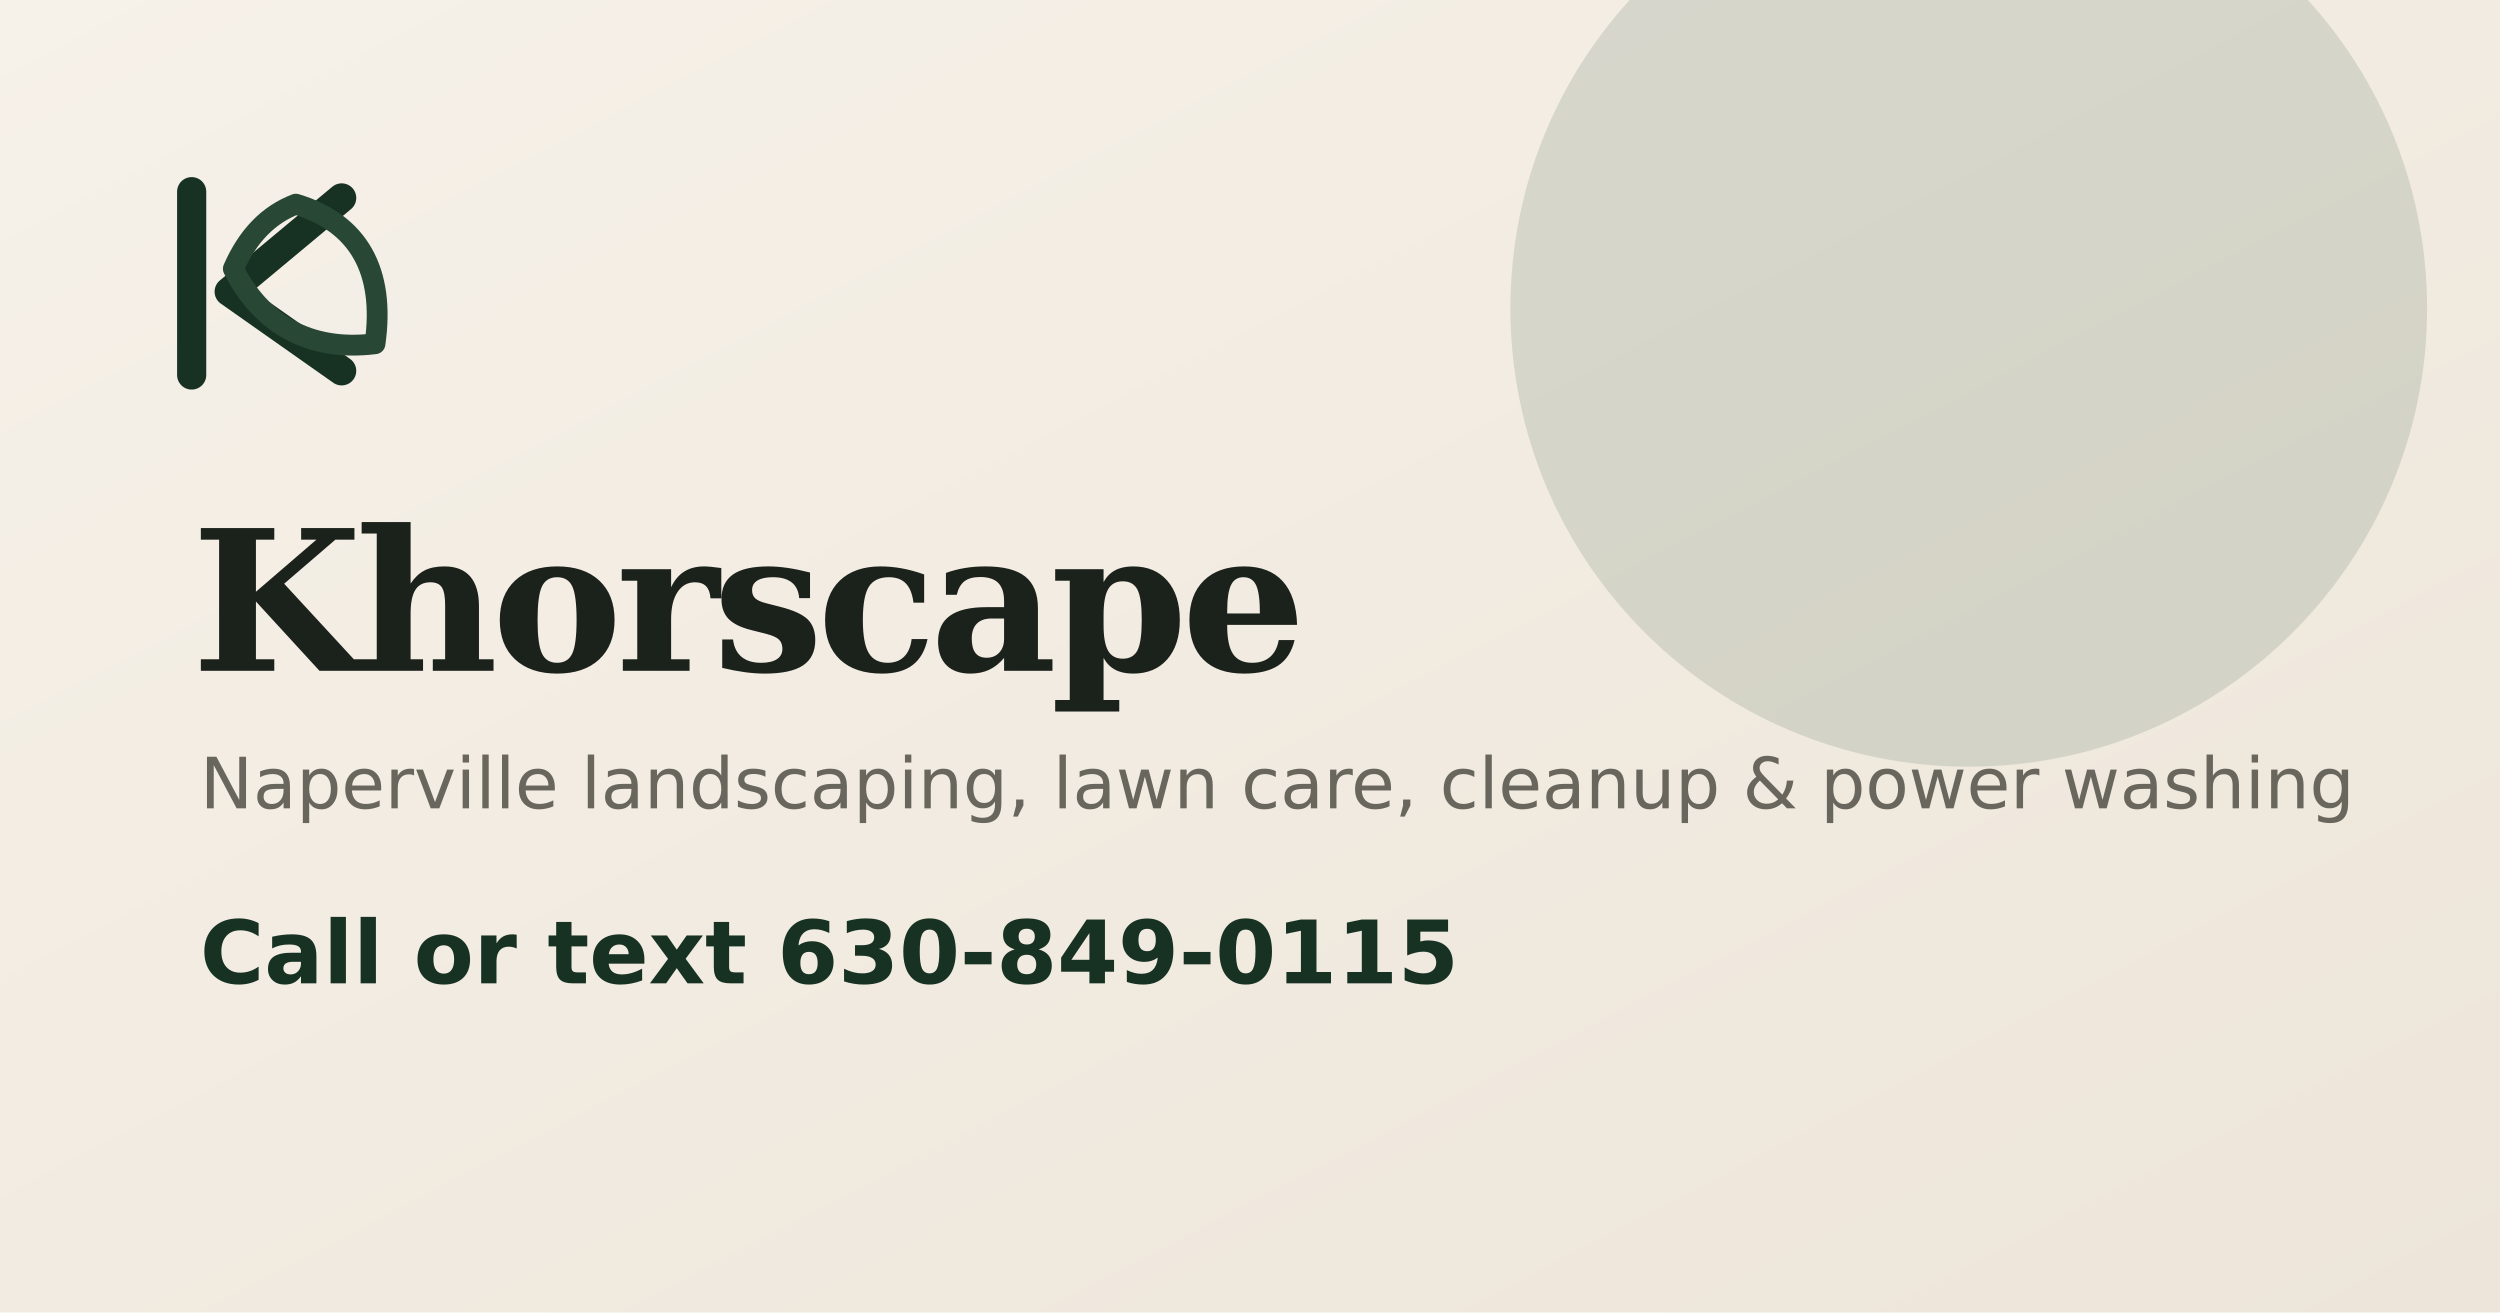
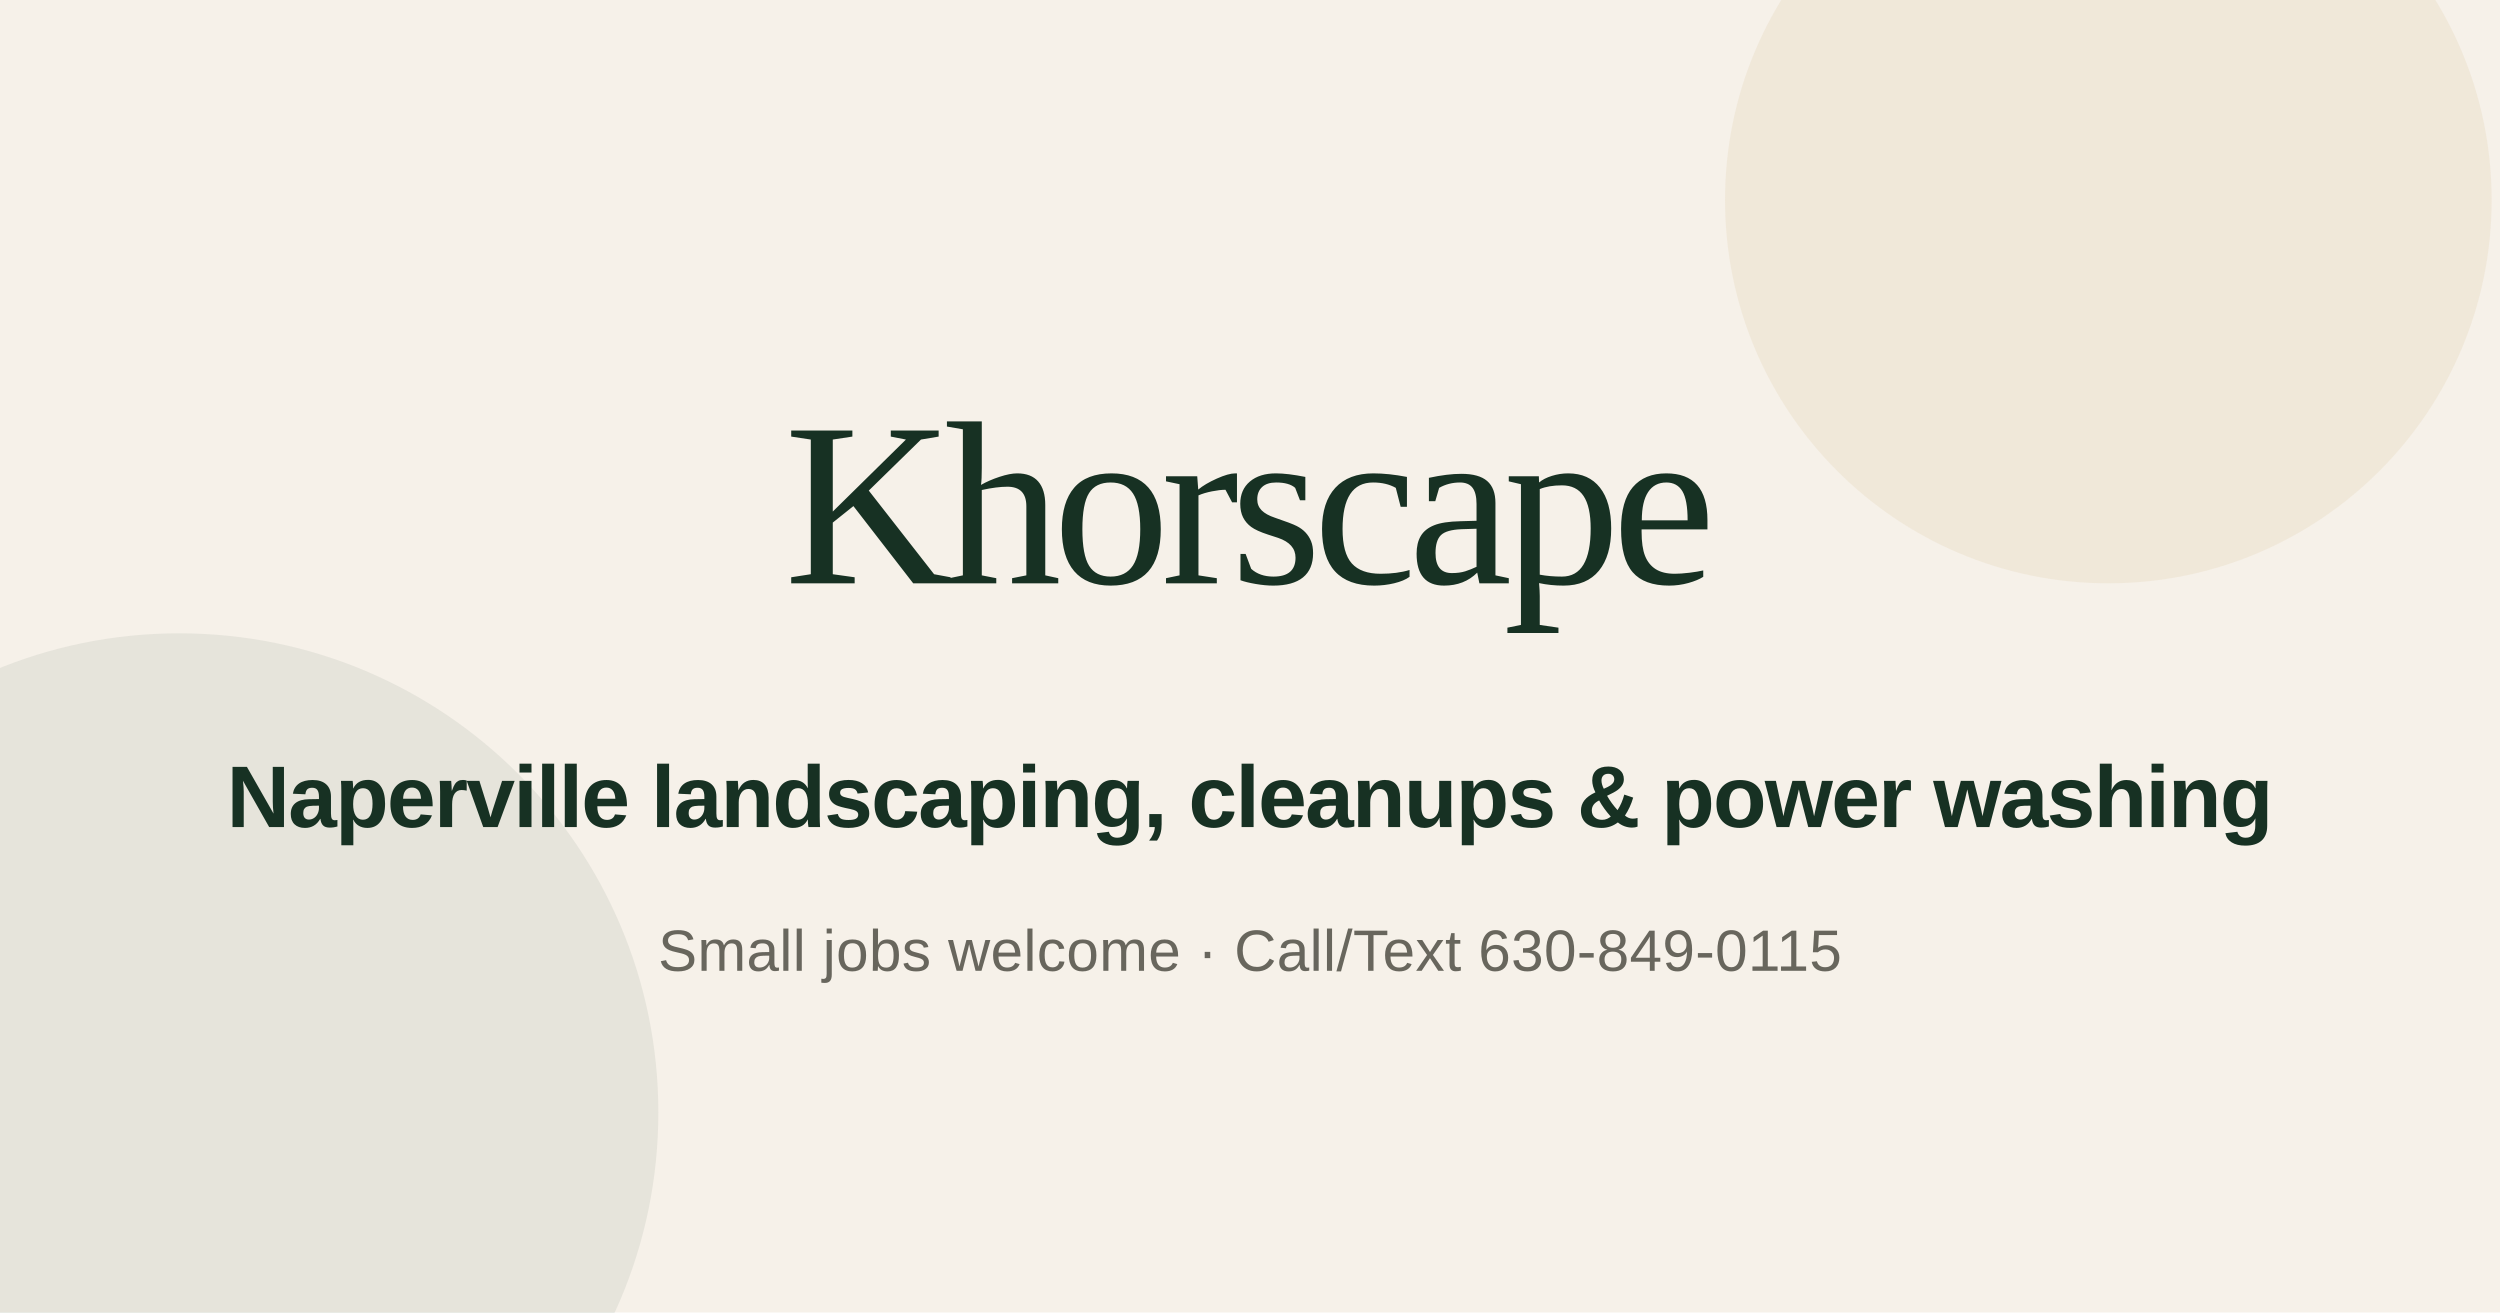
- <svg xmlns="http://www.w3.org/2000/svg" width="1200" height="630" viewBox="0 0 1200 630">
-   <defs>
-     <linearGradient id="bg" x1="0" y1="0" x2="1" y2="1">
-       <stop stop-color="#f6f1e9" />
-       <stop offset="1" stop-color="#ede5d9" />
-     </linearGradient>
-   </defs>
-   <rect width="1200" height="630" fill="url(#bg)" />
-   <circle cx="945" cy="148" r="220" fill="#284734" opacity="0.14" />
-   <g transform="translate(92 92)" fill="none" stroke="#173123" stroke-width="14" stroke-linecap="round" stroke-linejoin="round">
-     <path d="M0 88V0" />
-     <path d="M72 3 18 48l54 38" />
-     <path d="M50 6c30 9 43 32 38 67-32 4-55-10-68-36 7-16 17-26 30-31Z" stroke="#284734" stroke-width="10" />
-   </g>
-   <text x="92" y="322" fill="#1b211b" font-family="DejaVu Serif" font-size="94" font-weight="600" letter-spacing="-3">Khorscape</text>
-   <text x="96" y="388" fill="#68665d" font-family="DejaVu Sans" font-size="34">Naperville landscaping, lawn care, cleanup &amp; power washing</text>
-   <text x="96" y="472" fill="#173123" font-family="DejaVu Sans" font-size="42" font-weight="700">Call or text 630-849-0115</text>
+ <svg xmlns="http://www.w3.org/2000/svg" width="1200" height="630" viewBox="0 0 1200 630" role="img" aria-labelledby="title desc">
+   <rect width="1200" height="630" fill="#f6f1e9" />
+   <circle cx="1012" cy="96" r="184" fill="#d3b989" opacity="0.16" />
+   <circle cx="86" cy="534" r="230" fill="#284734" opacity="0.08" />
+   <text x="600" y="280" text-anchor="middle" font-family="Georgia, 'Times New Roman', serif" font-size="112" font-weight="500" letter-spacing="-4" fill="#173123">Khorscape</text>
+   <text x="600" y="397" text-anchor="middle" font-family="-apple-system, BlinkMacSystemFont, 'Segoe UI', Arial, sans-serif" font-size="42" font-weight="650" letter-spacing="-0.8" fill="#173123">Naperville landscaping, cleanups &amp; power washing</text>
+   <text x="600" y="466" text-anchor="middle" font-family="-apple-system, BlinkMacSystemFont, 'Segoe UI', Arial, sans-serif" font-size="28" font-weight="500" letter-spacing="0.2" fill="#68665d">Small jobs welcome · Call/Text 630-849-0115</text>
</svg>
